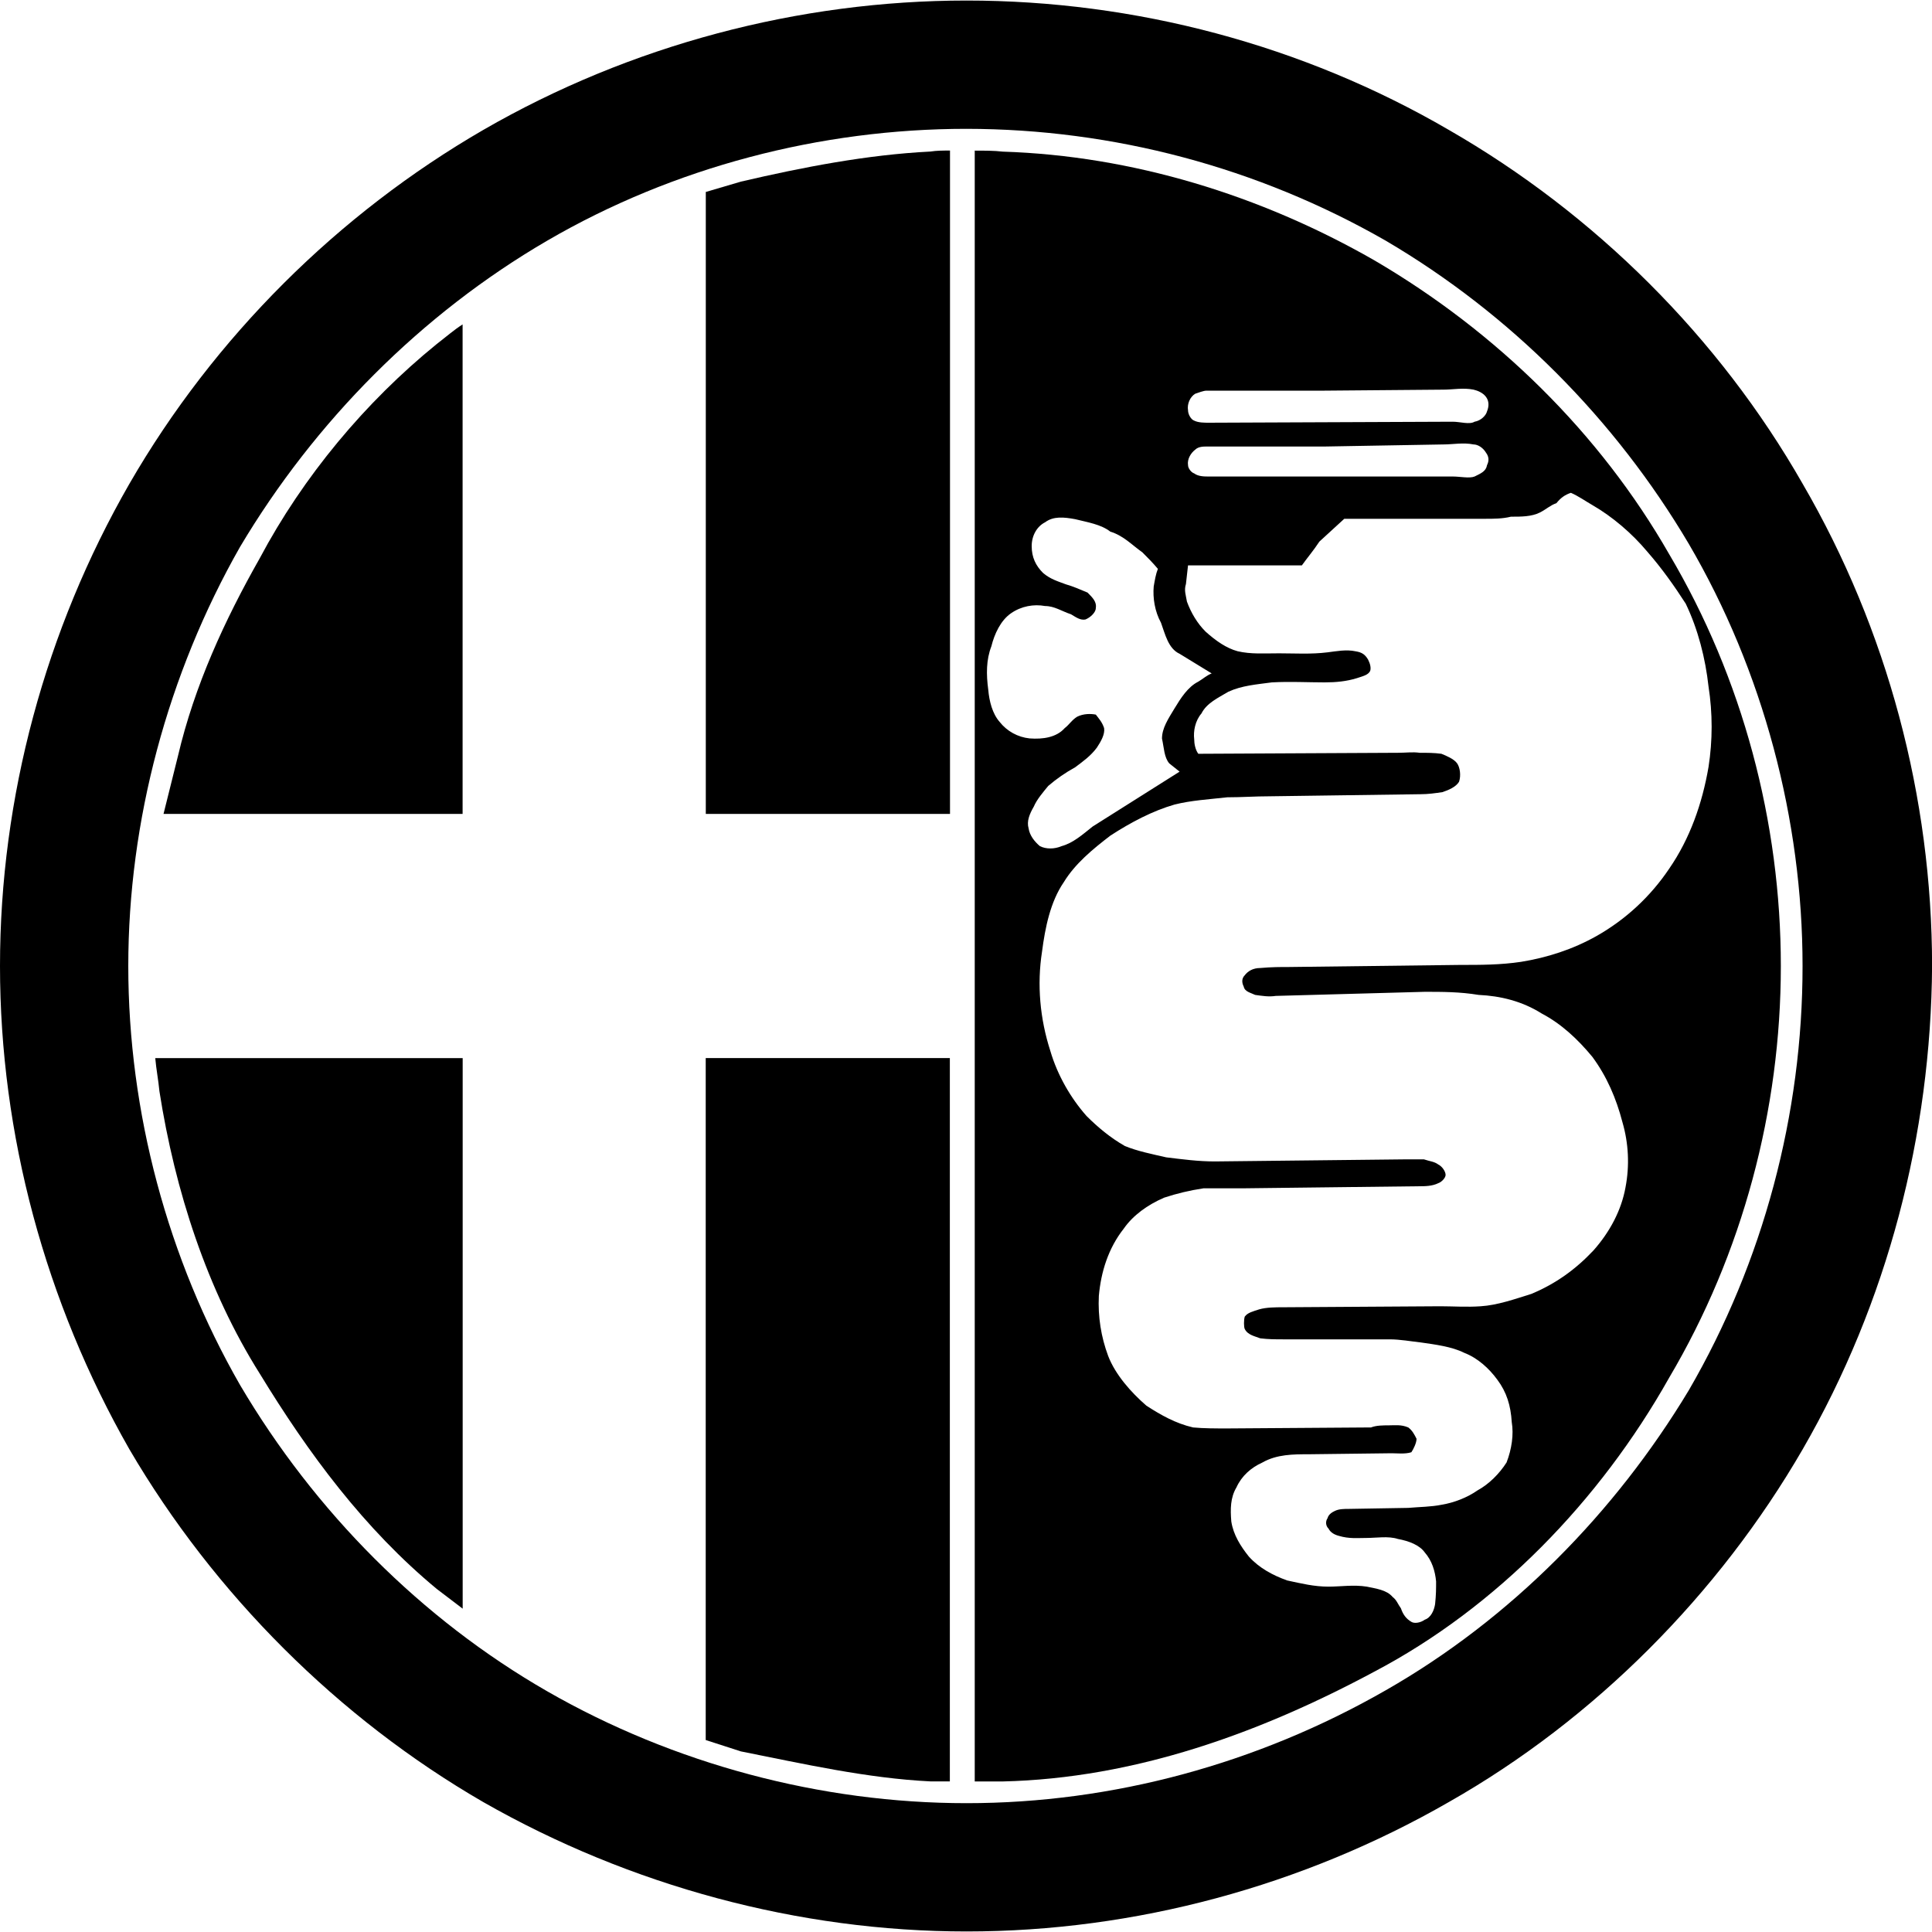
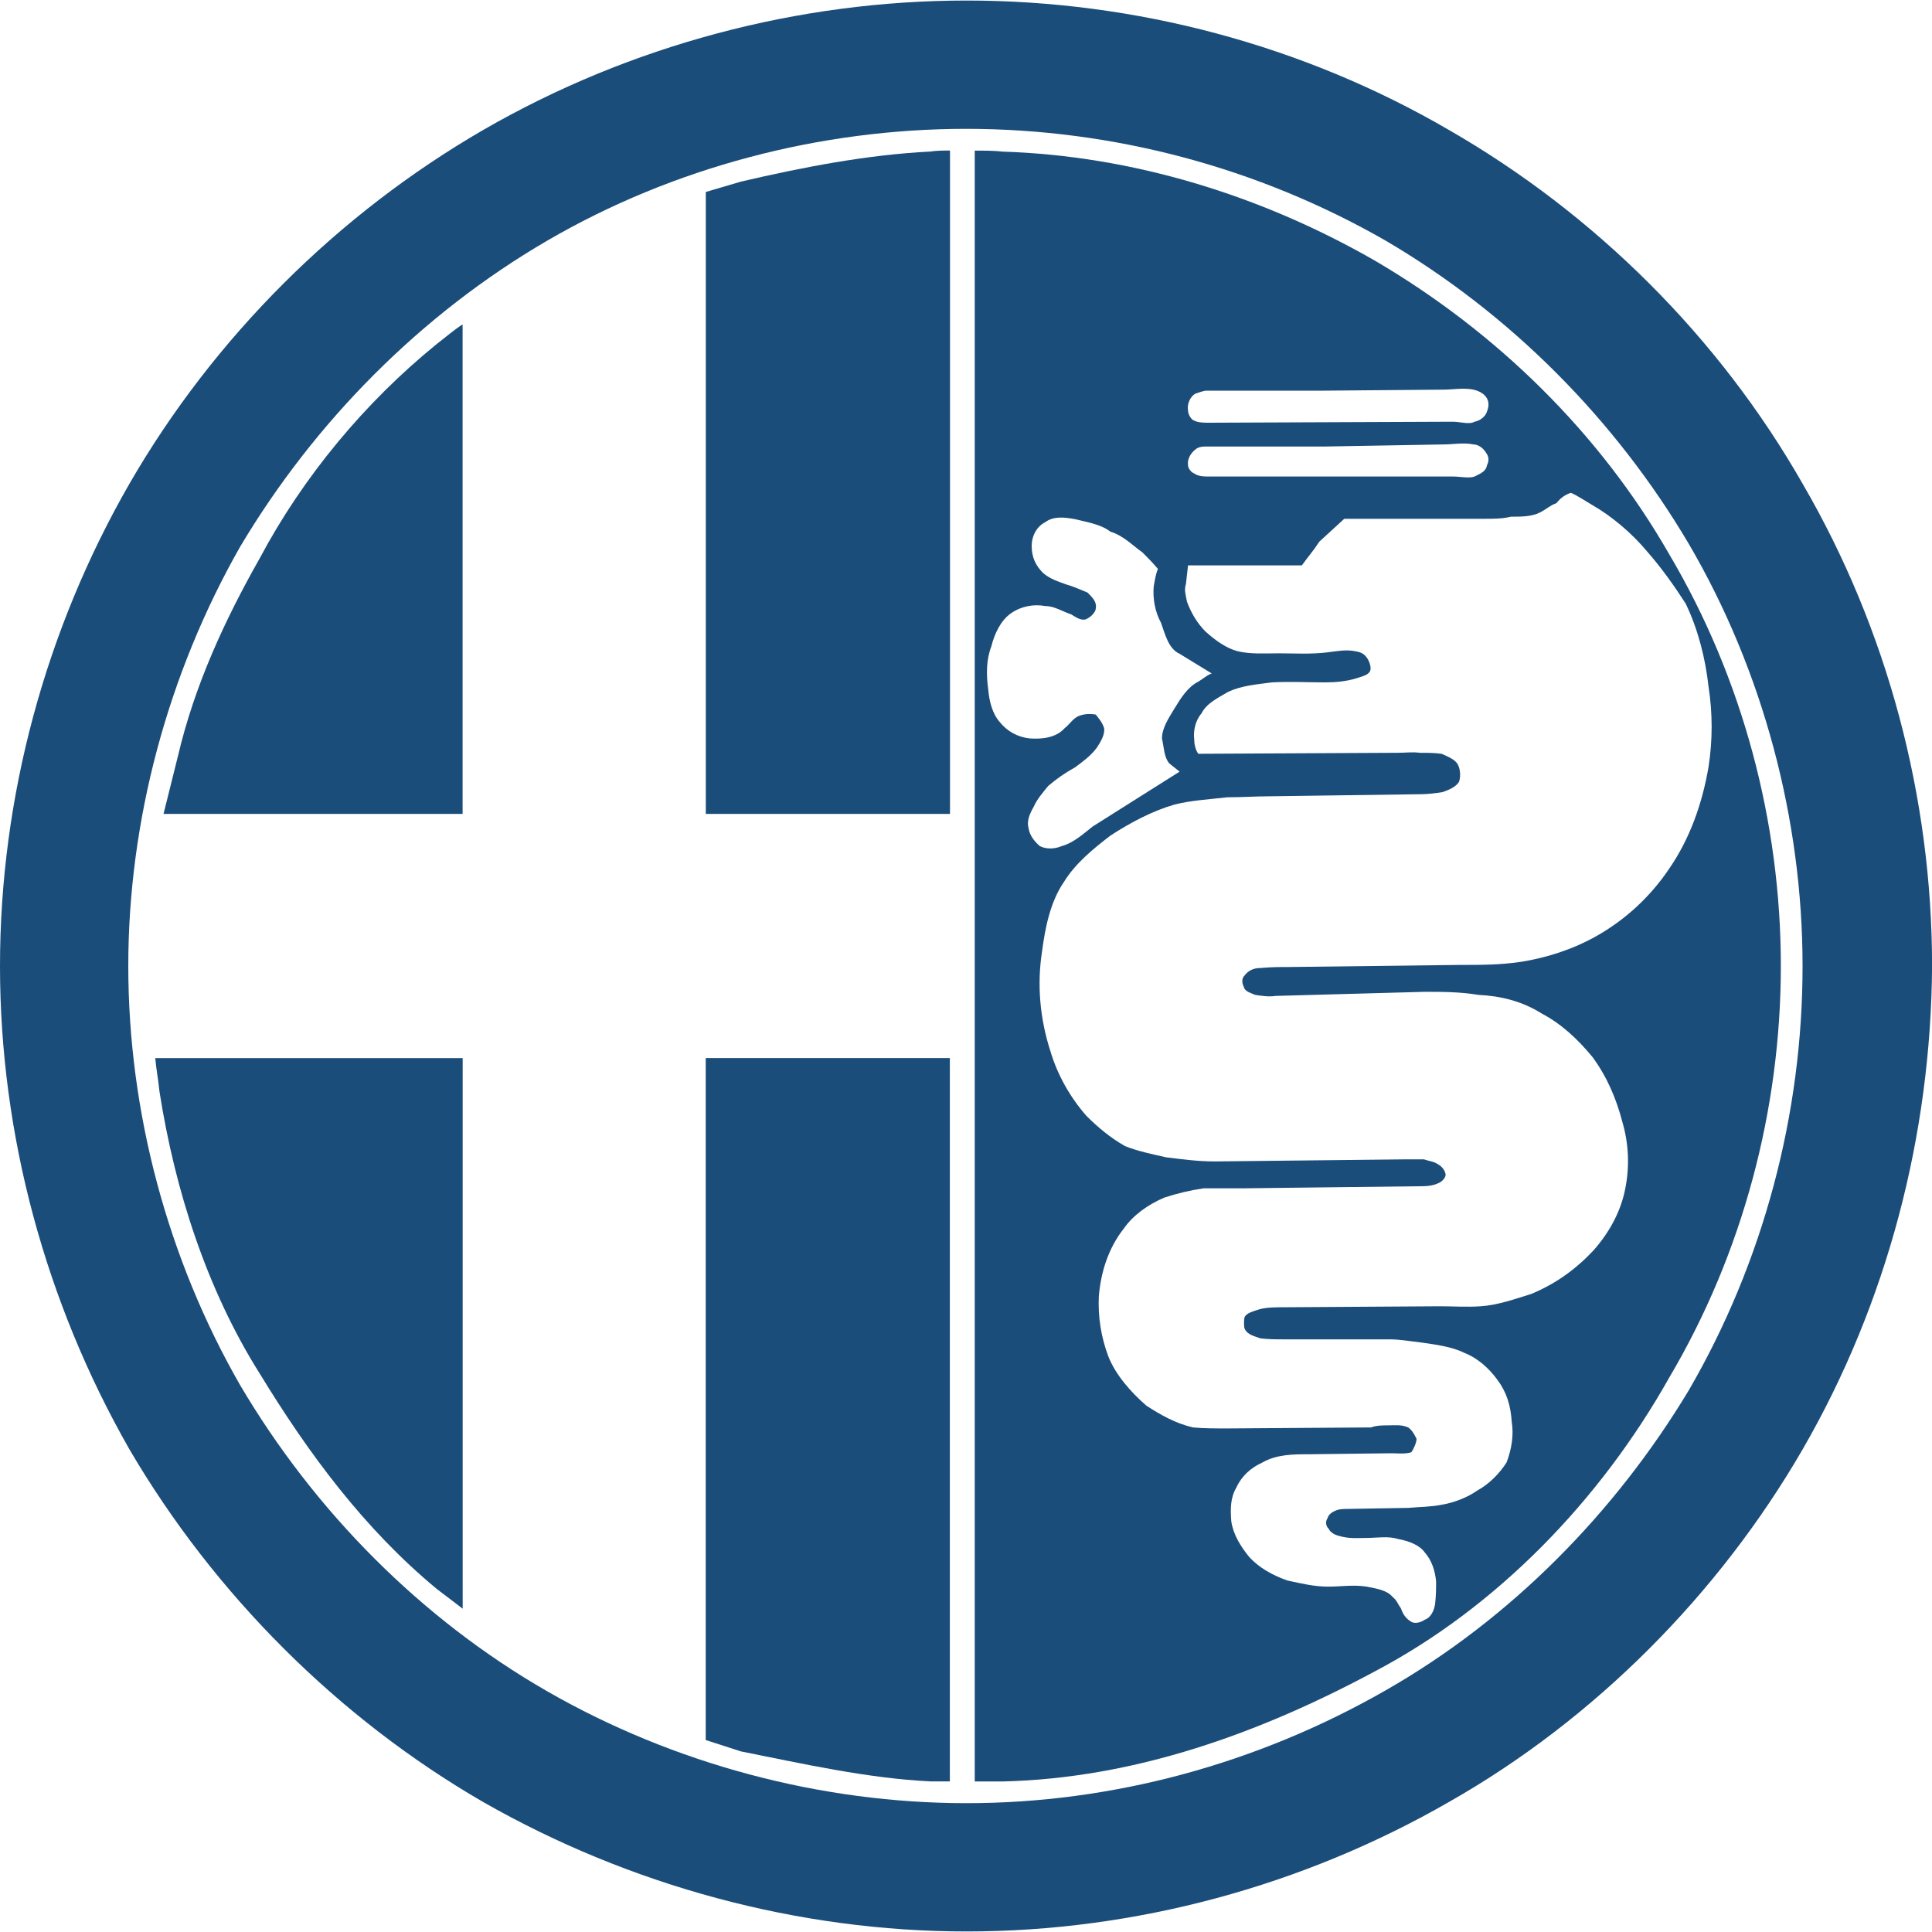
- <svg xmlns="http://www.w3.org/2000/svg" version="1.1" id="Layer_1" viewBox="0 0 2500 2499" fill="#000000" xml:space="preserve" width="800px" height="800px">
+ <svg xmlns="http://www.w3.org/2000/svg" version="1.1" id="Layer_1" viewBox="0 0 2500 2499" fill="#1b4d7a" xml:space="preserve" width="800px" height="800px">
  <g>
    <path d="M2332.6,625.5c-108.5-190.1-269.2-349.5-458-458C1685.9,57.7,1469,0.2,1250.7,0.2c-216.9,0-435.2,57.6-625.3,167.4   c-187.5,108.5-348.2,267.8-458,458C58.9,814.3,0,1031.2,0,1249.5s58.9,435.2,167.4,625.3c109.8,187.5,270.5,348.2,458,456.6   c190.1,108.5,408.4,167.4,625.3,167.4c218.3,0,435.2-58.9,624-167.4c188.8-107.1,349.5-269.2,458-456.6   c109.8-190.1,166-407.1,167.4-625.3C2500,1031.2,2442.4,814.3,2332.6,625.5z M2185.3,1798.5c-95.1,158-230.3,295.9-392.3,388.3   c-166,95.1-353.5,146-542.3,146s-379-50.9-542.3-144.6c-163.4-93.8-301.3-233-397.7-396.4C216.9,1628.4,166,1438.3,166,1249.5   c0-187.5,50.9-377.6,144.6-542.3c96.4-162,234.3-301.3,397.7-396.4c163.4-95.1,353.5-144.6,542.3-144.6   c190.3,0.2,377.2,50,542.3,144.6c162,95.1,297.3,231.7,392.3,392.3c96.4,164.7,147.3,357.5,147.3,546.3   C2332.6,1441,2281.7,1632.5,2185.3,1798.5z" />
    <g>
      <path d="M913.2,1368.7v882.4l45.5,14.7c80.3,16,163.4,34.8,245,38.8h25.4v-936h0H913.2z" />
      <path d="M336.1,721.9c-45.5,80.3-84.4,164.7-105.8,255.8l-18.7,75h387V419.3c-10.7,6.7-21.4,16.1-33.5,25.4    C472.7,519.7,392.3,616.1,336.1,721.9z" />
      <polygon points="598.6,2081.1 598.6,2081.1 598.6,2081.1   " />
      <path d="M200.9,1368.7c1.3,14.7,4,28.1,5.4,42.9c20.1,128.5,61.6,257.1,129.9,365.5c62.9,103.1,135.2,200.9,229,278.5l33.5,25.5    v-712.4H200.9z" />
      <path d="M958.8,234.5l-45.5,13.4v804.8h316h0V194.3c-8,0-17.4,0-25.4,1.3C1122.1,199.7,1039.1,215.8,958.8,234.5z" />
      <path d="M2159.9,716.6c-89.7-156.7-223.6-287.9-381.6-380.3C1631,251.9,1464.9,201,1297.5,195.7c-10.7-1.3-24.1-1.3-36.2-1.3    v2110.3h36.2c171.4-4,333.4-63,480.7-142c158-83,291.9-220.9,381.6-380.3c95.1-160.7,144.6-346.8,144.6-532.9    S2255,877.2,2159.9,716.6z M1546.6,509c4-1.3,10.7-4,14.7-4H1714h0l154-1.3c12.1,0,25.5-2.7,38.8,0c5.4,1.3,12.1,4,16.1,9.4    c4,5.4,4,12.1,1.3,18.7c-1.3,5.4-8,12.1-16.1,13.4c-6.7,4-18.7,0-28.1,0l-316,1.3c-5.3,0-13.4,0-18.7-2.7c-4-1.3-8-8-8-13.4    C1535.9,522.4,1539.9,513,1546.6,509z M1924.2,601.4c-1.3,8-8,10.7-16.1,14.7c-6.7,2.7-18.7,0-28.1,0h-316c-5.3,0-13.4,0-18.7-4    c-4-1.3-8-6.7-8-10.7c-1.3-8,4-16.1,9.4-20.1c4-4,10.7-4,14.7-4H1714h0l154-2.7c12.1,0,25.5-2.7,38.8,0c5.4,0,12.1,4,16.1,10.7    C1926.9,590.7,1926.9,596,1924.2,601.4z M1331,1071.4c-2.7-9.4,1.3-18.7,6.7-28.1c4-9.4,12.1-18.7,18.7-26.8    c10.7-9.2,22.4-17.3,34.8-24.1c10.7-8,20.1-14.7,28.1-25.4c5.3-8,10.7-17.4,9.4-25.4c-2.7-8-6.7-12.1-10.7-17.4    c-6.7-1.3-16.1-1.3-24.1,2.7c-6.7,4-10.7,10.7-16.1,14.7c-10.7,12.1-28.1,14.7-45.5,13.4c-15.3-1.6-29.3-9.3-38.8-21.4    c-9.4-10.7-13.4-26.8-14.7-41.5c-2.7-20.1-2.7-38.8,4-56.2c4-16.1,12-33.5,25.4-42.8s29.5-12.1,44.2-9.4c12,0,21.4,6.7,33.5,10.7    c6.7,4,12.1,8,18.7,6.7c6.7-2.7,13.4-9.4,13.4-14.7c1.3-8-4-13.4-10.7-20.1c-9.4-4-18.7-8-28.1-10.7c-10.7-4-20.1-6.7-29.5-14.7    c-9.4-9.4-14.7-20.1-14.7-34.8c0-13.4,6.7-25.4,17.4-30.8c10.7-8,24.1-6.7,38.8-4c16,4,33.5,6.7,45.5,16.1    c17.4,5.4,28.1,17.4,41.5,26.8c6.7,6.7,13.4,13.4,20.1,21.4c-2.7,6.7-4,14.7-5.4,22.8c-1.3,14.7,1.3,32.1,9.4,46.9    c5.4,14.7,9.4,33.5,24.1,40.2l41.5,25.4h0c-6.7,2.7-10.7,6.7-17.4,10.7c-13.4,6.7-22.7,21.4-30.8,34.8    c-8.1,13.4-16.1,25.4-16.1,38.8c2.7,12.1,2.7,24.1,9.4,32.1l13.4,10.7l-112.5,71c-13.4,10.7-25.4,21.4-40.2,25.4    c-9.4,4-20.1,4-28.1,0C1339,1088.8,1332.4,1080.8,1331,1071.4z M2159.9,1123.6c-24.1,35.9-56.2,65.7-93.8,87    c-30.8,17.4-64.3,28.1-97.8,33.5c-26.8,4-52.2,4-79,4l-221,2.7c-12,0-22.7,0-37.5,1.3c-9.4,0-16,4-20.1,9.4c-4,4-4,9.4-1.3,14.7    c1.3,6.7,9.4,8,14.7,10.7c9.4,1.3,17.4,2.7,26.8,1.3l192.8-5.3c22.7,0,45.5,0,69.6,4c28.1,1.3,56.2,8,81.7,24.1    c25.5,13.4,46.9,33.5,65.6,56.2c18.7,25.4,30.8,53.6,38.8,84.3c8,27.4,9.4,56.3,4,84.4c-5.3,29.5-20.1,57.6-41.5,81.7    c-22.7,24.1-48.2,42.8-80.3,56.2c-21.4,6.7-44.2,14.7-65.6,16c-17.4,1.3-36.1,0-52.2,0l-203.6,1.3c-9.4,0-21.4,0-30.8,2.7    c-8,2.7-14.7,4-18.7,9.4c-1.3,4-1.3,13.4,0,16c4,8,13.4,9.4,20.1,12.1c10.7,1.3,20.1,1.3,29.5,1.3h137.9c13.4,0,28.1,2.7,40.2,4    c18.7,2.7,40.2,5.4,56.2,13.4c17.4,6.7,32.2,20.1,42.9,34.8c12.1,16.1,17.4,33.5,18.7,54.9c2.7,16,0,34.8-6.7,52.2    c-9.4,14.7-22.8,28.1-37.5,36.1c-13.4,9.4-30.8,16.1-46.9,18.7c-13.4,2.7-28.1,2.7-42.8,4l-76.3,1.3c-6.7,0-13.4,0-18.8,2.7    c-2.7,1.3-8,4-9.4,9.4c-2.9,4.2-2.3,9.9,1.3,13.4c2.7,5.3,8,8,13.4,9.4c13.4,4,24.1,2.7,36.1,2.7s28.1-2.7,40.2,1.3    c14.7,2.7,28.1,8,34.8,17.4c9.4,10.7,13.4,24.1,14.7,37.5c0,9.4,0,17.4-1.3,29.5c-1.3,8-5.3,17.4-13.4,20.1    c-5.4,4-13.4,5.3-17.4,2.7c-6.7-4-10.7-9.4-13.4-17.4c-4-5.4-5.4-10.7-10.7-14.7c-8-9.4-21.4-10.7-33.5-13.4    c-17.4-2.7-33.5,0-49.5,0c-18.7,0-34.8-4-53.5-8c-18.7-6.7-36.2-16.1-49.5-30.8c-10.7-13.4-20.1-28.1-22.8-45.5    c-1.3-16-1.3-30.8,6.7-44.2c6.7-14.7,18.7-25.4,33.5-32.1c18.7-10.7,40.2-10.7,60.3-10.7l107.1-1.3c6.7,0,17.4,1.3,25.4-1.3    c2.7-4,6.7-12.1,6.7-17.4c-2.7-5.4-5.4-10.7-10.7-14.7c-9.4-4-17.4-2.7-25.5-2.7c-6.7,0-16,0-22.7,2.7l-186.1,1.3    c-14.7,0-30.8,0-44.2-1.3c-22.8-5.3-41.5-16-60.3-28.1c-20.1-17.4-40.2-40.2-49.5-64.3c-9.3-24.8-13.4-51.2-12.1-77.7    c2.7-30.8,12.1-61.6,32.2-87.1c12.1-17.4,30.8-30.8,52.2-40.1c16.6-5.5,33.6-9.5,50.9-12.1h49.5l229-2.7c8.1,0,17.4,0,25.5-4    c4-1.3,9.4-6.7,9.4-10.7c0-4-4-10.7-9.4-13.4c-5.4-4-10.7-4-18.7-6.7h-24.1l-246.4,2.7c-21.4,0-41.5-2.7-62.9-5.3    c-17.4-4-37.5-8-53.6-14.7c-18.7-10.7-34.8-24.1-49.5-38.8c-20.1-22.7-37.5-52.2-46.9-84.3c-13.4-41.5-17.4-85.7-10.7-128.5    c4-30.8,10.7-64.3,28.1-89.7c14.7-24.1,37.5-42.8,60.3-60.3c26.8-17.4,54.9-32.1,83-40.2c21.4-5.4,44.2-6.7,68.3-9.4    c18.7,0,36.1-1.3,54.9-1.3l195.5-2.7c9.4,0,18.7-1.3,28.1-2.7c8-2.7,17.4-6.7,21.4-13.4c2.7-8,1.3-18.7-2.7-24.1    c-4-5.4-13.4-9.4-20.1-12.1c-9.4-1.3-18.7-1.3-28.1-1.3c-9.4-1.3-17.4,0-28.1,0l-258.4,1.3c-4-5.4-5.3-13.4-5.3-18.7    c-1.3-10.7,1.3-24.1,9.4-33.5c6.7-13.4,21.4-20.1,34.8-28.1c17.4-8,36.2-9.4,56.3-12.1c24.1-1.3,45.5,0,68.3,0    c14.7,0,28.1-1.3,41.5-5.4c8-2.7,14.7-4,17.4-9.4c1.3-4,0-9.4-2.7-14.7c-4-6.7-8-9.4-16.1-10.7c-12.1-2.7-25.5,0-36.2,1.3    c-21.4,2.7-42.8,1.3-62.9,1.3s-36.2,1.3-53.6-2.7c-14.7-4-28.1-13.4-41.5-25.4c-10.7-10.7-18.7-24.1-24.1-38.8    c-1.3-8-4-14.7-1.3-22.8l2.7-24.1l0,0h147.3c6.7-9.4,14.7-18.7,22.7-30.8l32.2-29.5h183.5c9.4,0,21.4,0,32.1-2.7    c13.4,0,26.8,0,37.5-5.4c8-4,13.4-9.4,21.4-12.1c5.4-6.7,10.7-10.7,18.7-13.4c9.4,4,18.8,10.7,28.2,16.1    c25.4,14.7,50.8,36.2,70.9,60.3c18.7,21.4,34.8,44.2,49.5,67c16.1,33.5,25.5,71,29.5,107.1c5.4,34.6,5.4,69.8,0,104.4    C2202.7,1039.3,2186.7,1084.8,2159.9,1123.6z" />
    </g>
  </g>
</svg>
